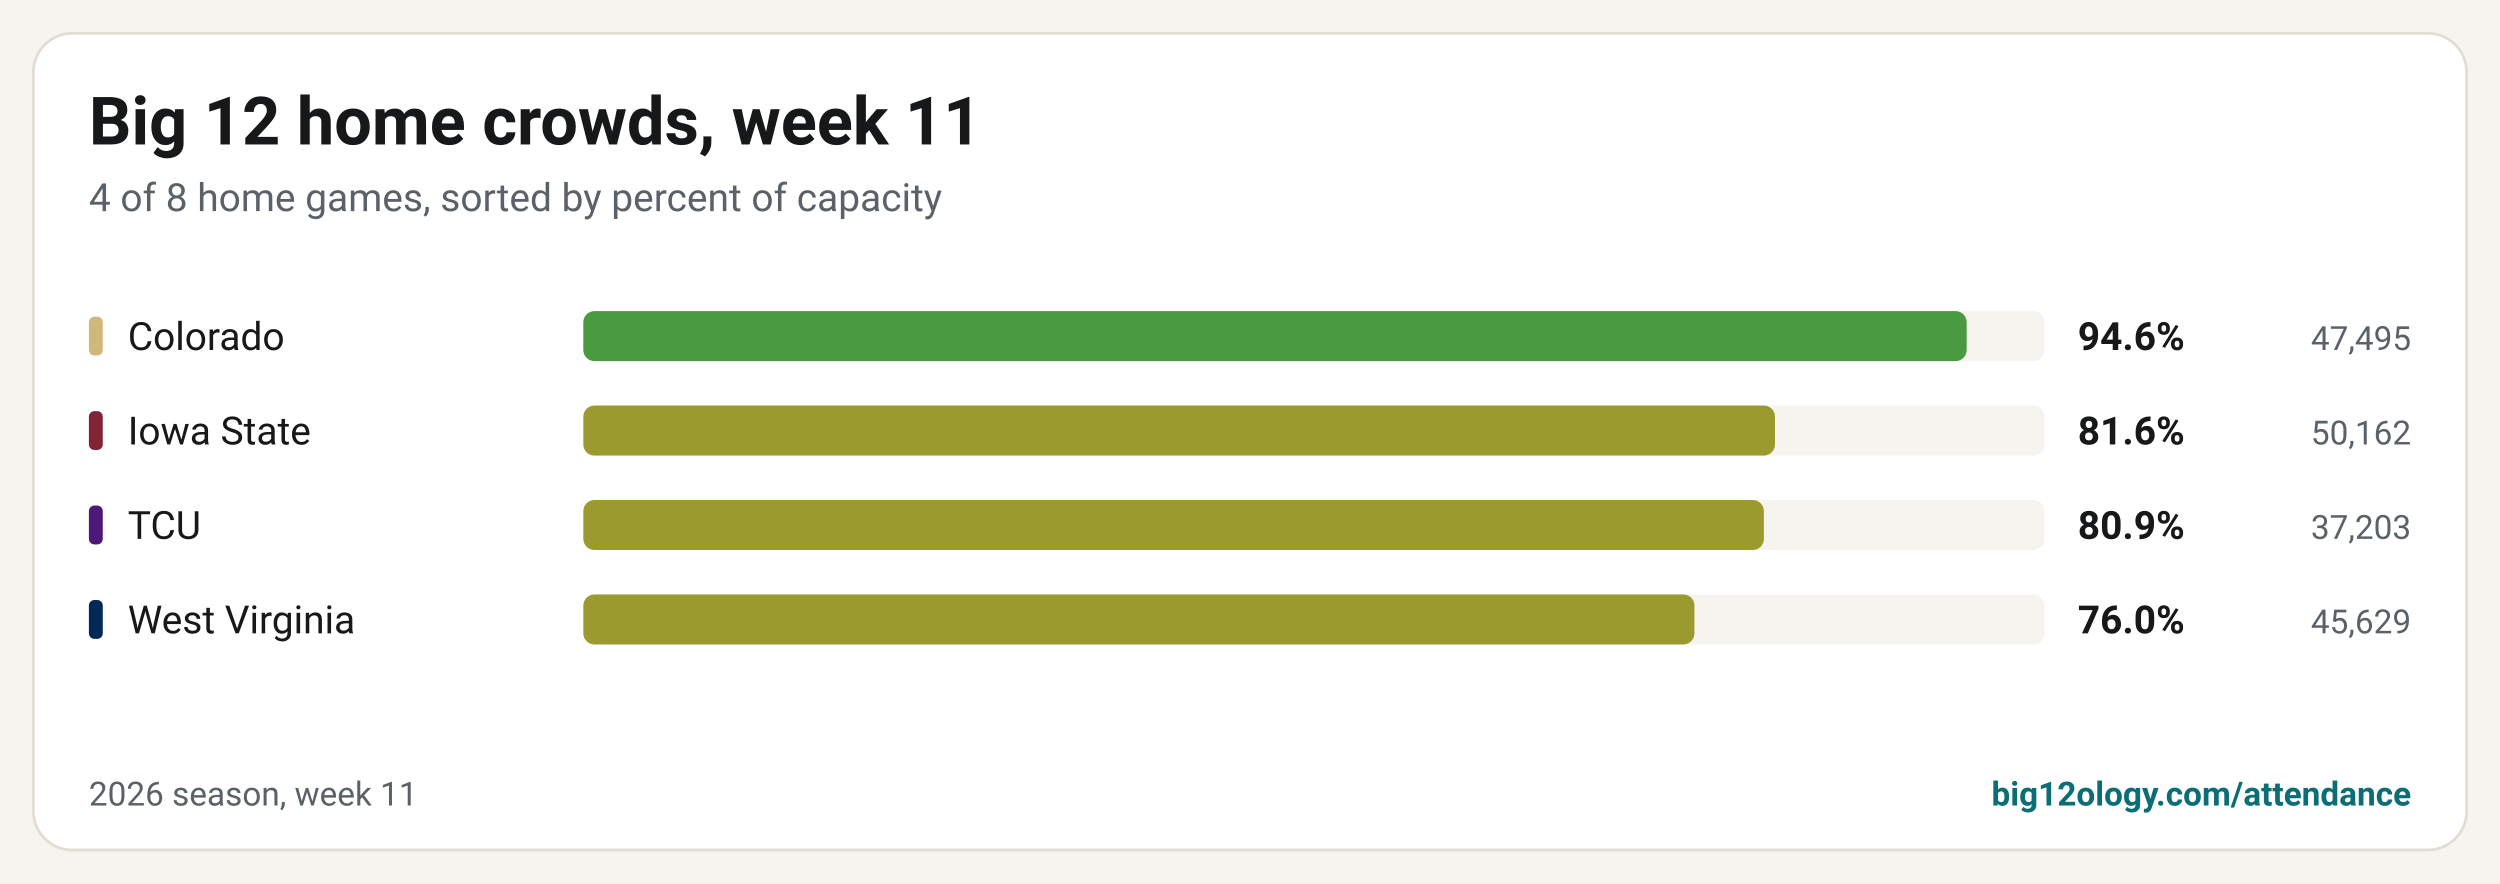
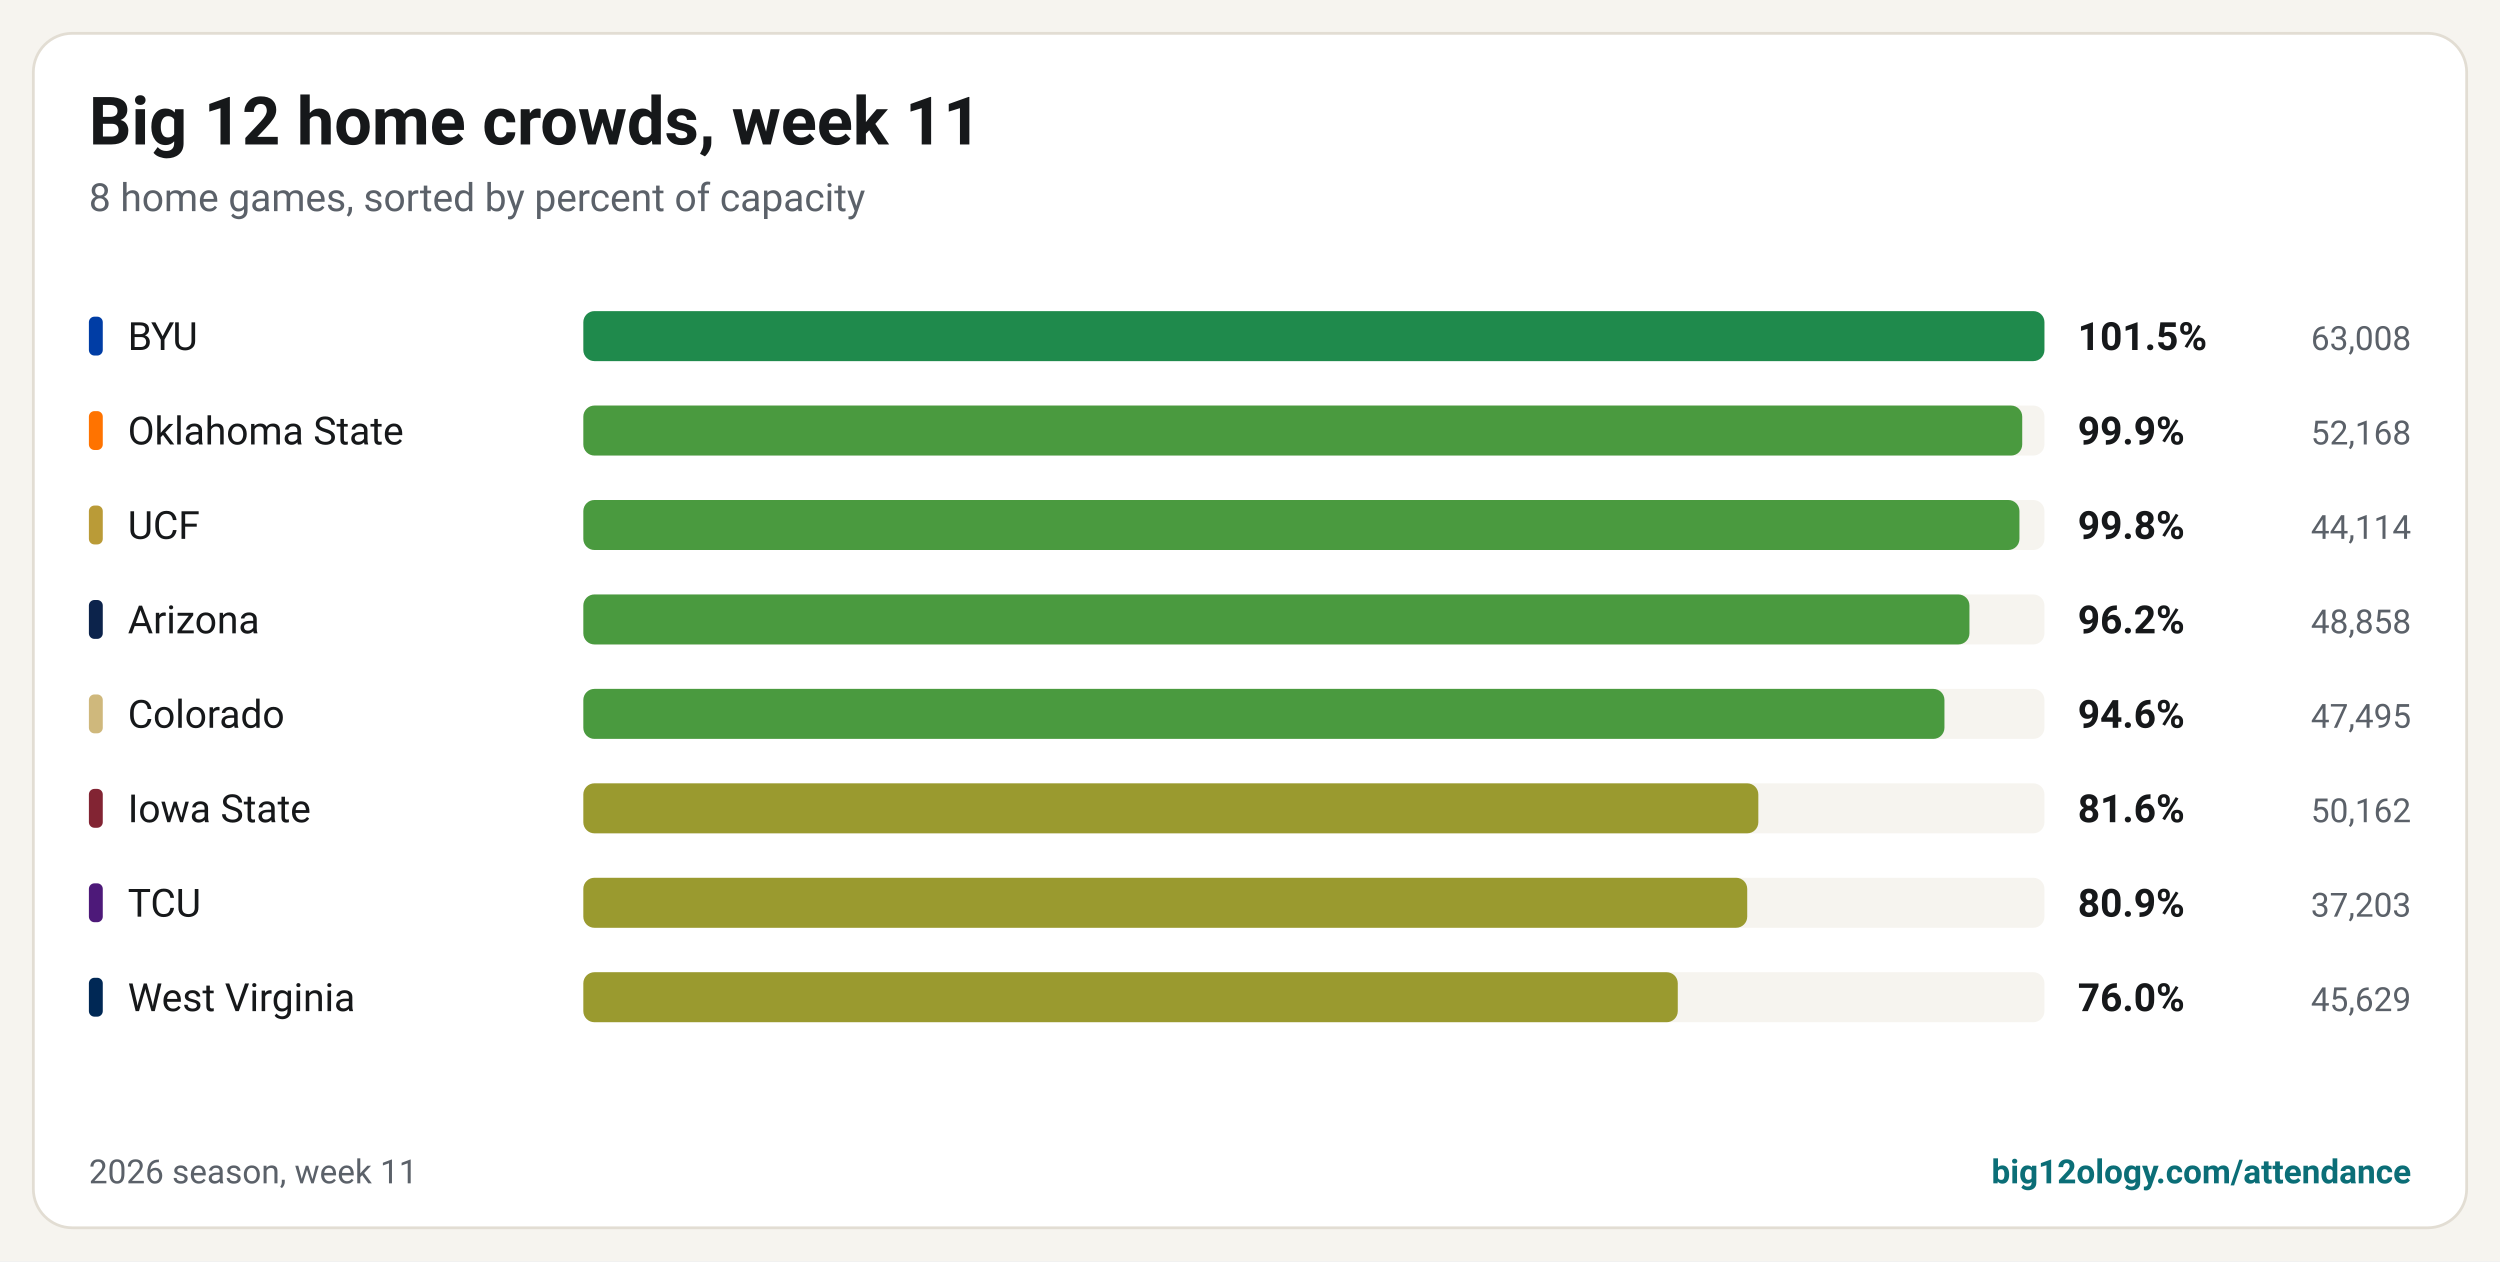
- <svg xmlns="http://www.w3.org/2000/svg" width="900" height="318" viewBox="0 0 900 318" role="img" aria-label="Big 12 home crowds, week 11. 4 of 8 home games, sorted by percent of capacity">
-   <rect width="900" height="318" fill="#f6f4ef" />
-   <rect x="12" y="12" width="876" height="294" rx="14" fill="#ffffff" stroke="#e2ddd3" />
+ <svg xmlns="http://www.w3.org/2000/svg" width="900" height="454" viewBox="0 0 900 454" role="img" aria-label="Big 12 home crowds, week 11. 8 home games, sorted by percent of capacity">
+   <rect width="900" height="454" fill="#f6f4ef" />
+   <rect x="12" y="12" width="876" height="430" rx="14" fill="#ffffff" stroke="#e2ddd3" />
  <text x="32" y="52" font-family="-apple-system, BlinkMacSystemFont, 'Segoe UI', Roboto, Helvetica, Arial, sans-serif" font-size="24" font-weight="700" fill="#16181A">Big 12 home crowds, week 11</text>
-   <text x="32" y="76" font-family="-apple-system, BlinkMacSystemFont, 'Segoe UI', Roboto, Helvetica, Arial, sans-serif" font-size="14" fill="#5b6169">4 of 8 home games, sorted by percent of capacity</text>
-   <rect x="32" y="114" width="5" height="14" rx="2" fill="#cfb87c" />
-   <text x="46" y="126" font-family="-apple-system, BlinkMacSystemFont, 'Segoe UI', Roboto, Helvetica, Arial, sans-serif" font-size="14" fill="#16181A">Colorado</text>
+   <text x="32" y="76" font-family="-apple-system, BlinkMacSystemFont, 'Segoe UI', Roboto, Helvetica, Arial, sans-serif" font-size="14" fill="#5b6169">8 home games, sorted by percent of capacity</text>
+   <rect x="32" y="114" width="5" height="14" rx="2" fill="#003da5" />
+   <text x="46" y="126" font-family="-apple-system, BlinkMacSystemFont, 'Segoe UI', Roboto, Helvetica, Arial, sans-serif" font-size="14" fill="#16181A">BYU</text>
  <rect x="210" y="112" width="526" height="18" rx="4" fill="#f6f4ef" />
-   <rect x="210" y="112" width="498" height="18" rx="4" fill="#4a9a3f" />
-   <text x="748" y="126" font-family="-apple-system, BlinkMacSystemFont, 'Segoe UI', Roboto, Helvetica, Arial, sans-serif" font-size="14" font-weight="700" fill="#16181A">94.6%</text>
-   <text x="868" y="126" font-family="-apple-system, BlinkMacSystemFont, 'Segoe UI', Roboto, Helvetica, Arial, sans-serif" font-size="12" fill="#5b6169" text-anchor="end">47,495</text>
-   <rect x="32" y="148" width="5" height="14" rx="2" fill="#822433" />
-   <text x="46" y="160" font-family="-apple-system, BlinkMacSystemFont, 'Segoe UI', Roboto, Helvetica, Arial, sans-serif" font-size="14" fill="#16181A">Iowa State</text>
+   <rect x="210" y="112" width="526" height="18" rx="4" fill="#1f8a4c" />
+   <text x="748" y="126" font-family="-apple-system, BlinkMacSystemFont, 'Segoe UI', Roboto, Helvetica, Arial, sans-serif" font-size="14" font-weight="700" fill="#16181A">101.5%</text>
+   <text x="868" y="126" font-family="-apple-system, BlinkMacSystemFont, 'Segoe UI', Roboto, Helvetica, Arial, sans-serif" font-size="12" fill="#5b6169" text-anchor="end">63,008</text>
+   <rect x="32" y="148" width="5" height="14" rx="2" fill="#ff7300" />
+   <text x="46" y="160" font-family="-apple-system, BlinkMacSystemFont, 'Segoe UI', Roboto, Helvetica, Arial, sans-serif" font-size="14" fill="#16181A">Oklahoma State</text>
  <rect x="210" y="146" width="526" height="18" rx="4" fill="#f6f4ef" />
-   <rect x="210" y="146" width="429" height="18" rx="4" fill="#9a9a2f" />
-   <text x="748" y="160" font-family="-apple-system, BlinkMacSystemFont, 'Segoe UI', Roboto, Helvetica, Arial, sans-serif" font-size="14" font-weight="700" fill="#16181A">81.6%</text>
-   <text x="868" y="160" font-family="-apple-system, BlinkMacSystemFont, 'Segoe UI', Roboto, Helvetica, Arial, sans-serif" font-size="12" fill="#5b6169" text-anchor="end">50,162</text>
-   <rect x="32" y="182" width="5" height="14" rx="2" fill="#4d1979" />
-   <text x="46" y="194" font-family="-apple-system, BlinkMacSystemFont, 'Segoe UI', Roboto, Helvetica, Arial, sans-serif" font-size="14" fill="#16181A">TCU</text>
+   <rect x="210" y="146" width="518" height="18" rx="4" fill="#4a9a3f" />
+   <text x="748" y="160" font-family="-apple-system, BlinkMacSystemFont, 'Segoe UI', Roboto, Helvetica, Arial, sans-serif" font-size="14" font-weight="700" fill="#16181A">99.9%</text>
+   <text x="868" y="160" font-family="-apple-system, BlinkMacSystemFont, 'Segoe UI', Roboto, Helvetica, Arial, sans-serif" font-size="12" fill="#5b6169" text-anchor="end">52,168</text>
+   <rect x="32" y="182" width="5" height="14" rx="2" fill="#ba9b37" />
+   <text x="46" y="194" font-family="-apple-system, BlinkMacSystemFont, 'Segoe UI', Roboto, Helvetica, Arial, sans-serif" font-size="14" fill="#16181A">UCF</text>
  <rect x="210" y="180" width="526" height="18" rx="4" fill="#f6f4ef" />
-   <rect x="210" y="180" width="425" height="18" rx="4" fill="#9a9a2f" />
-   <text x="748" y="194" font-family="-apple-system, BlinkMacSystemFont, 'Segoe UI', Roboto, Helvetica, Arial, sans-serif" font-size="14" font-weight="700" fill="#16181A">80.9%</text>
-   <text x="868" y="194" font-family="-apple-system, BlinkMacSystemFont, 'Segoe UI', Roboto, Helvetica, Arial, sans-serif" font-size="12" fill="#5b6169" text-anchor="end">37,203</text>
-   <rect x="32" y="216" width="5" height="14" rx="2" fill="#002855" />
-   <text x="46" y="228" font-family="-apple-system, BlinkMacSystemFont, 'Segoe UI', Roboto, Helvetica, Arial, sans-serif" font-size="14" fill="#16181A">West Virginia</text>
+   <rect x="210" y="180" width="517" height="18" rx="4" fill="#4a9a3f" />
+   <text x="748" y="194" font-family="-apple-system, BlinkMacSystemFont, 'Segoe UI', Roboto, Helvetica, Arial, sans-serif" font-size="14" font-weight="700" fill="#16181A">99.8%</text>
+   <text x="868" y="194" font-family="-apple-system, BlinkMacSystemFont, 'Segoe UI', Roboto, Helvetica, Arial, sans-serif" font-size="12" fill="#5b6169" text-anchor="end">44,114</text>
+   <rect x="32" y="216" width="5" height="14" rx="2" fill="#0c234b" />
+   <text x="46" y="228" font-family="-apple-system, BlinkMacSystemFont, 'Segoe UI', Roboto, Helvetica, Arial, sans-serif" font-size="14" fill="#16181A">Arizona</text>
  <rect x="210" y="214" width="526" height="18" rx="4" fill="#f6f4ef" />
-   <rect x="210" y="214" width="400" height="18" rx="4" fill="#9a9a2f" />
-   <text x="748" y="228" font-family="-apple-system, BlinkMacSystemFont, 'Segoe UI', Roboto, Helvetica, Arial, sans-serif" font-size="14" font-weight="700" fill="#16181A">76.0%</text>
-   <text x="868" y="228" font-family="-apple-system, BlinkMacSystemFont, 'Segoe UI', Roboto, Helvetica, Arial, sans-serif" font-size="12" fill="#5b6169" text-anchor="end">45,629</text>
-   <text x="32" y="290" font-family="-apple-system, BlinkMacSystemFont, 'Segoe UI', Roboto, Helvetica, Arial, sans-serif" font-size="12" fill="#5b6169">2026 season, week 11</text>
-   <text x="868" y="290" font-family="-apple-system, BlinkMacSystemFont, 'Segoe UI', Roboto, Helvetica, Arial, sans-serif" font-size="12" fill="#0B6E77" text-anchor="end" font-weight="600">big12ology.com/attendance</text>
+   <rect x="210" y="214" width="499" height="18" rx="4" fill="#4a9a3f" />
+   <text x="748" y="228" font-family="-apple-system, BlinkMacSystemFont, 'Segoe UI', Roboto, Helvetica, Arial, sans-serif" font-size="14" font-weight="700" fill="#16181A">96.2%</text>
+   <text x="868" y="228" font-family="-apple-system, BlinkMacSystemFont, 'Segoe UI', Roboto, Helvetica, Arial, sans-serif" font-size="12" fill="#5b6169" text-anchor="end">48,858</text>
+   <rect x="32" y="250" width="5" height="14" rx="2" fill="#cfb87c" />
+   <text x="46" y="262" font-family="-apple-system, BlinkMacSystemFont, 'Segoe UI', Roboto, Helvetica, Arial, sans-serif" font-size="14" fill="#16181A">Colorado</text>
+   <rect x="210" y="248" width="526" height="18" rx="4" fill="#f6f4ef" />
+   <rect x="210" y="248" width="490" height="18" rx="4" fill="#4a9a3f" />
+   <text x="748" y="262" font-family="-apple-system, BlinkMacSystemFont, 'Segoe UI', Roboto, Helvetica, Arial, sans-serif" font-size="14" font-weight="700" fill="#16181A">94.6%</text>
+   <text x="868" y="262" font-family="-apple-system, BlinkMacSystemFont, 'Segoe UI', Roboto, Helvetica, Arial, sans-serif" font-size="12" fill="#5b6169" text-anchor="end">47,495</text>
+   <rect x="32" y="284" width="5" height="14" rx="2" fill="#822433" />
+   <text x="46" y="296" font-family="-apple-system, BlinkMacSystemFont, 'Segoe UI', Roboto, Helvetica, Arial, sans-serif" font-size="14" fill="#16181A">Iowa State</text>
+   <rect x="210" y="282" width="526" height="18" rx="4" fill="#f6f4ef" />
+   <rect x="210" y="282" width="423" height="18" rx="4" fill="#9a9a2f" />
+   <text x="748" y="296" font-family="-apple-system, BlinkMacSystemFont, 'Segoe UI', Roboto, Helvetica, Arial, sans-serif" font-size="14" font-weight="700" fill="#16181A">81.6%</text>
+   <text x="868" y="296" font-family="-apple-system, BlinkMacSystemFont, 'Segoe UI', Roboto, Helvetica, Arial, sans-serif" font-size="12" fill="#5b6169" text-anchor="end">50,162</text>
+   <rect x="32" y="318" width="5" height="14" rx="2" fill="#4d1979" />
+   <text x="46" y="330" font-family="-apple-system, BlinkMacSystemFont, 'Segoe UI', Roboto, Helvetica, Arial, sans-serif" font-size="14" fill="#16181A">TCU</text>
+   <rect x="210" y="316" width="526" height="18" rx="4" fill="#f6f4ef" />
+   <rect x="210" y="316" width="419" height="18" rx="4" fill="#9a9a2f" />
+   <text x="748" y="330" font-family="-apple-system, BlinkMacSystemFont, 'Segoe UI', Roboto, Helvetica, Arial, sans-serif" font-size="14" font-weight="700" fill="#16181A">80.9%</text>
+   <text x="868" y="330" font-family="-apple-system, BlinkMacSystemFont, 'Segoe UI', Roboto, Helvetica, Arial, sans-serif" font-size="12" fill="#5b6169" text-anchor="end">37,203</text>
+   <rect x="32" y="352" width="5" height="14" rx="2" fill="#002855" />
+   <text x="46" y="364" font-family="-apple-system, BlinkMacSystemFont, 'Segoe UI', Roboto, Helvetica, Arial, sans-serif" font-size="14" fill="#16181A">West Virginia</text>
+   <rect x="210" y="350" width="526" height="18" rx="4" fill="#f6f4ef" />
+   <rect x="210" y="350" width="394" height="18" rx="4" fill="#9a9a2f" />
+   <text x="748" y="364" font-family="-apple-system, BlinkMacSystemFont, 'Segoe UI', Roboto, Helvetica, Arial, sans-serif" font-size="14" font-weight="700" fill="#16181A">76.0%</text>
+   <text x="868" y="364" font-family="-apple-system, BlinkMacSystemFont, 'Segoe UI', Roboto, Helvetica, Arial, sans-serif" font-size="12" fill="#5b6169" text-anchor="end">45,629</text>
+   <text x="32" y="426" font-family="-apple-system, BlinkMacSystemFont, 'Segoe UI', Roboto, Helvetica, Arial, sans-serif" font-size="12" fill="#5b6169">2026 season, week 11</text>
+   <text x="868" y="426" font-family="-apple-system, BlinkMacSystemFont, 'Segoe UI', Roboto, Helvetica, Arial, sans-serif" font-size="12" fill="#0B6E77" text-anchor="end" font-weight="600">big12ology.com/attendance</text>
</svg>
